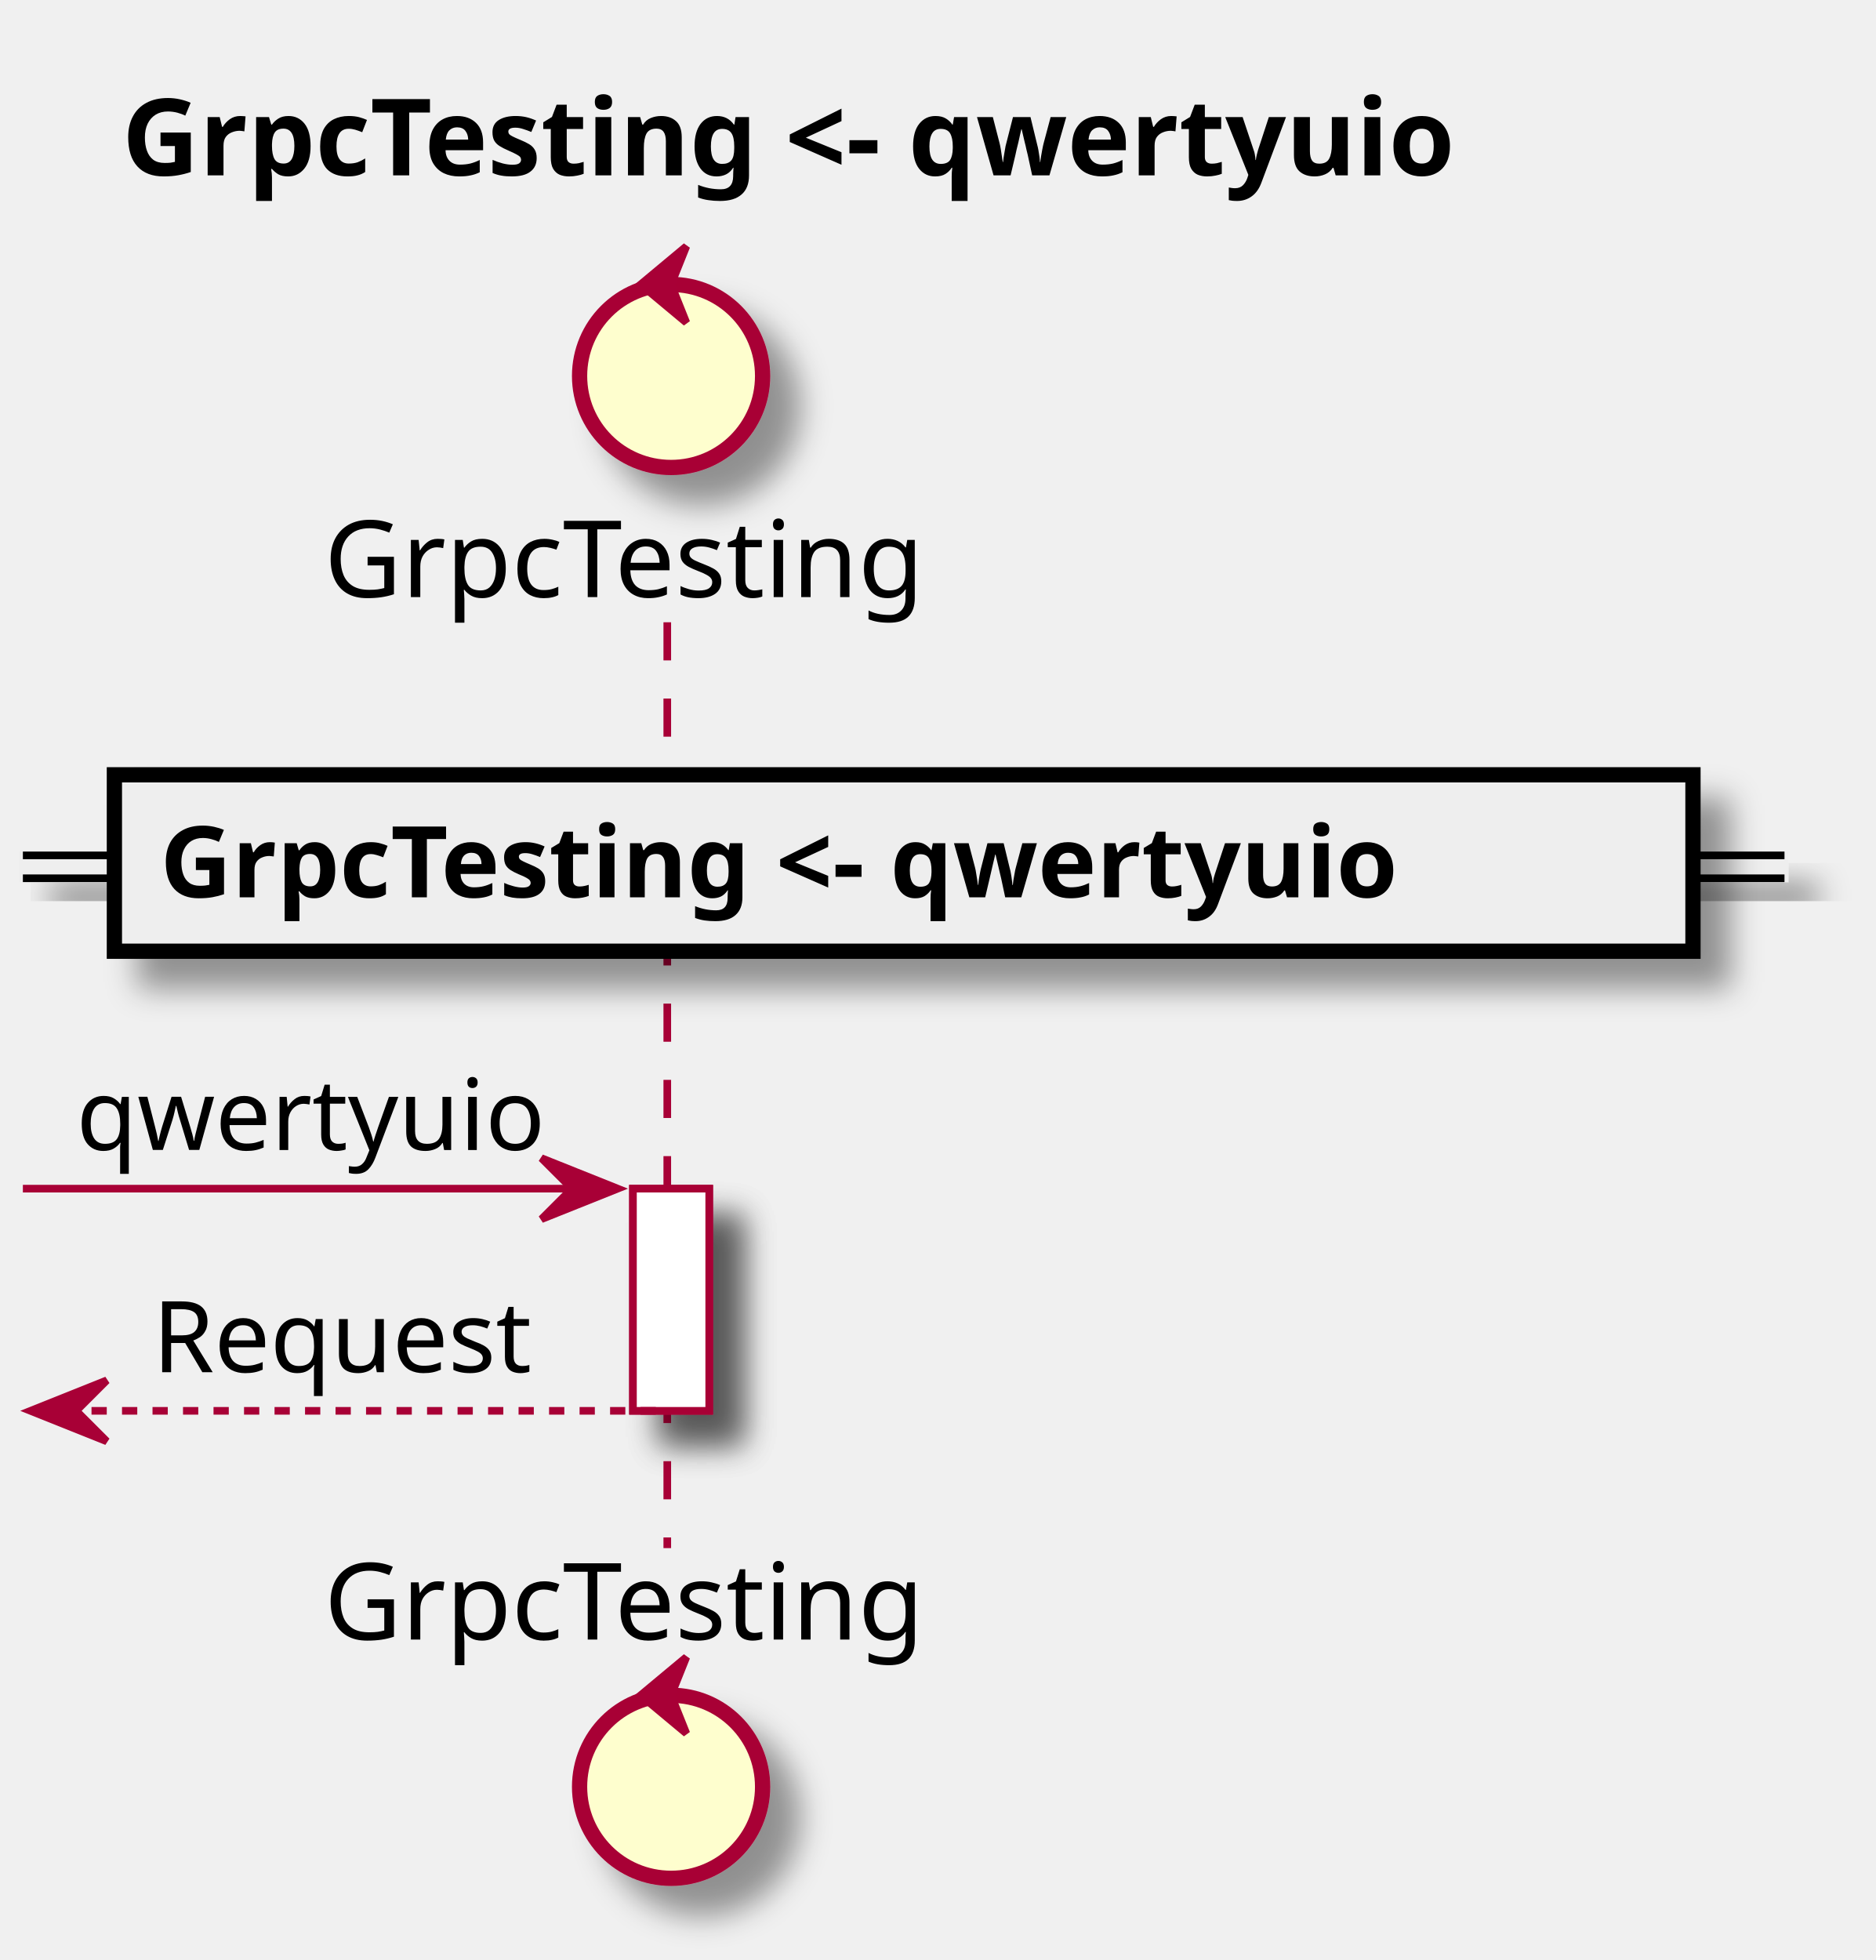
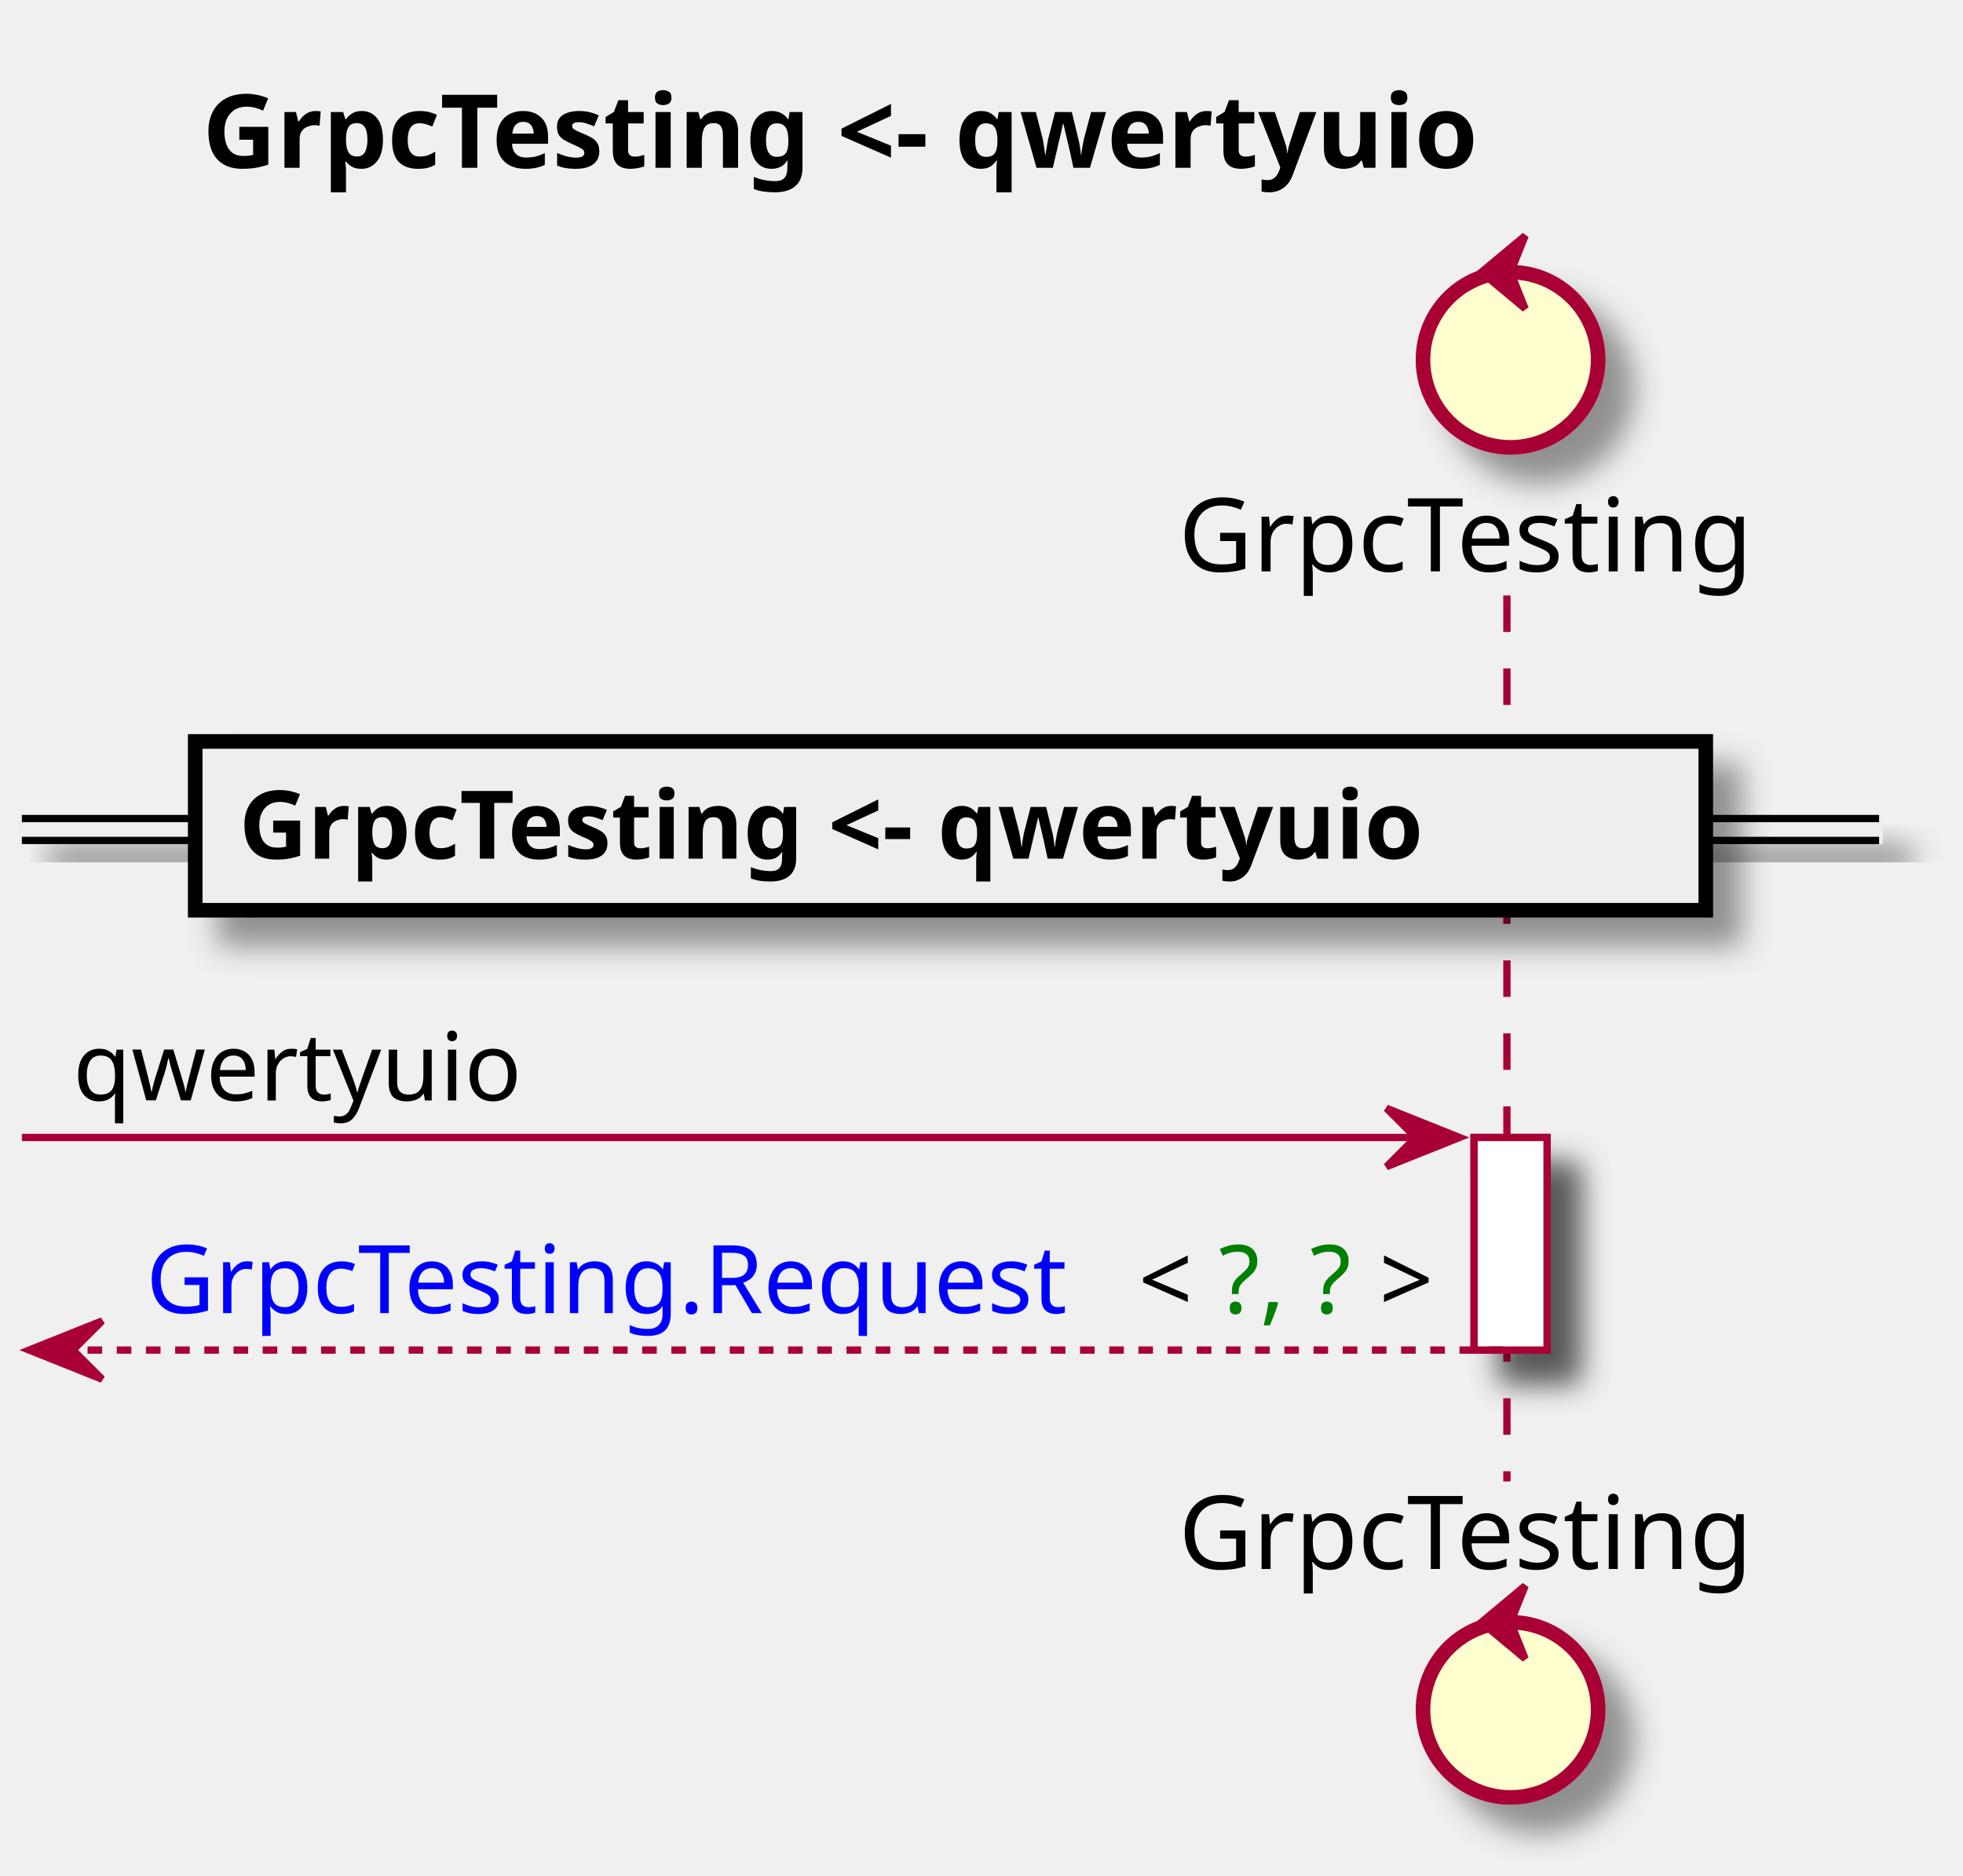
- <svg xmlns="http://www.w3.org/2000/svg" contentScriptType="application/ecmascript" contentStyleType="text/css" height="257px" preserveAspectRatio="none" style="width:246px;height:257px;" version="1.1" viewBox="0 0 246 257" width="246px" zoomAndPan="magnify">
+ <svg xmlns="http://www.w3.org/2000/svg" contentScriptType="application/ecmascript" contentStyleType="text/css" height="257px" preserveAspectRatio="none" style="width:269px;height:257px;" version="1.1" viewBox="0 0 269 257" width="269px" zoomAndPan="magnify">
  <defs>
-     <filter height="300%" id="f1l3j9typ24we9" width="300%" x="-1" y="-1">
+     <filter height="300%" id="ftio9prpv0u32" width="300%" x="-1" y="-1">
      <feGaussianBlur result="blurOut" stdDeviation="2.0" />
      <feColorMatrix in="blurOut" result="blurOut2" type="matrix" values="0 0 0 0 0 0 0 0 0 0 0 0 0 0 0 0 0 0 .4 0" />
      <feOffset dx="4.0" dy="4.0" in="blurOut2" result="blurOut3" />
      <feBlend in="SourceGraphic" in2="blurOut3" mode="normal" />
    </filter>
  </defs>
  <g>
-     <text fill="#000000" font-family="sans-serif" font-size="14" font-weight="bold" lengthAdjust="spacingAndGlyphs" textLength="205" x="16" y="22.995">GrpcTesting &lt;- qwertyuio</text>
-     <rect fill="#FFFFFF" filter="url(#f1l3j9typ24we9)" height="29.133" style="stroke: #A80036; stroke-width: 1.0;" width="10" x="83" y="155.859" />
-     <line style="stroke: #A80036; stroke-width: 1.0; stroke-dasharray: 5.0,5.0;" x1="87.5" x2="87.5" y1="81.594" y2="202.992" />
-     <text fill="#000000" font-family="sans-serif" font-size="14" lengthAdjust="spacingAndGlyphs" textLength="85" x="42.5" y="78.292">GrpcTesting</text>
-     <ellipse cx="88" cy="49.297" fill="#FEFECE" filter="url(#f1l3j9typ24we9)" rx="12" ry="12" style="stroke: #A80036; stroke-width: 2.0;" />
-     <polygon fill="#A80036" points="84,37.297,90,32.297,88,37.297,90,42.297,84,37.297" style="stroke: #A80036; stroke-width: 1.0;" />
-     <text fill="#000000" font-family="sans-serif" font-size="14" lengthAdjust="spacingAndGlyphs" textLength="85" x="42.5" y="214.987">GrpcTesting</text>
-     <ellipse cx="88" cy="234.289" fill="#FEFECE" filter="url(#f1l3j9typ24we9)" rx="12" ry="12" style="stroke: #A80036; stroke-width: 2.0;" />
-     <polygon fill="#A80036" points="84,222.289,90,217.289,88,222.289,90,227.289,84,222.289" style="stroke: #A80036; stroke-width: 1.0;" />
-     <rect fill="#FFFFFF" filter="url(#f1l3j9typ24we9)" height="29.133" style="stroke: #A80036; stroke-width: 1.0;" width="10" x="83" y="155.859" />
-     <rect fill="#EEEEEE" filter="url(#f1l3j9typ24we9)" height="3" style="stroke: #EEEEEE; stroke-width: 1.0;" width="231" x="3" y="112.16" />
-     <line style="stroke: #000000; stroke-width: 1.0;" x1="3" x2="234" y1="112.16" y2="112.16" />
-     <line style="stroke: #000000; stroke-width: 1.0;" x1="3" x2="234" y1="115.16" y2="115.16" />
-     <rect fill="#EEEEEE" filter="url(#f1l3j9typ24we9)" height="23.133" style="stroke: #000000; stroke-width: 2.0;" width="207" x="15" y="101.594" />
-     <text fill="#000000" font-family="sans-serif" font-size="13" font-weight="bold" lengthAdjust="spacingAndGlyphs" textLength="188" x="21" y="117.661">GrpcTesting &lt;- qwertyuio</text>
-     <polygon fill="#A80036" points="71,151.859,81,155.859,71,159.859,75,155.859" style="stroke: #A80036; stroke-width: 1.0;" />
-     <line style="stroke: #A80036; stroke-width: 1.0;" x1="3" x2="77" y1="155.859" y2="155.859" />
+     <text fill="#000000" font-family="sans-serif" font-size="14" font-weight="bold" lengthAdjust="spacingAndGlyphs" textLength="205" x="27.75" y="22.995">GrpcTesting &lt;- qwertyuio</text>
+     <rect fill="#FFFFFF" filter="url(#ftio9prpv0u32)" height="29.133" style="stroke: #A80036; stroke-width: 1.0;" width="10" x="202" y="155.859" />
+     <line style="stroke: #A80036; stroke-width: 1.0; stroke-dasharray: 5.0,5.0;" x1="206.5" x2="206.5" y1="81.594" y2="202.992" />
+     <text fill="#000000" font-family="sans-serif" font-size="14" lengthAdjust="spacingAndGlyphs" textLength="85" x="161.5" y="78.292">GrpcTesting</text>
+     <ellipse cx="207" cy="49.297" fill="#FEFECE" filter="url(#ftio9prpv0u32)" rx="12" ry="12" style="stroke: #A80036; stroke-width: 2.0;" />
+     <polygon fill="#A80036" points="203,37.297,209,32.297,207,37.297,209,42.297,203,37.297" style="stroke: #A80036; stroke-width: 1.0;" />
+     <text fill="#000000" font-family="sans-serif" font-size="14" lengthAdjust="spacingAndGlyphs" textLength="85" x="161.5" y="214.987">GrpcTesting</text>
+     <ellipse cx="207" cy="234.289" fill="#FEFECE" filter="url(#ftio9prpv0u32)" rx="12" ry="12" style="stroke: #A80036; stroke-width: 2.0;" />
+     <polygon fill="#A80036" points="203,222.289,209,217.289,207,222.289,209,227.289,203,222.289" style="stroke: #A80036; stroke-width: 1.0;" />
+     <rect fill="#FFFFFF" filter="url(#ftio9prpv0u32)" height="29.133" style="stroke: #A80036; stroke-width: 1.0;" width="10" x="202" y="155.859" />
+     <rect fill="#EEEEEE" filter="url(#ftio9prpv0u32)" height="3" style="stroke: #EEEEEE; stroke-width: 1.0;" width="254.5" x="3" y="112.16" />
+     <line style="stroke: #000000; stroke-width: 1.0;" x1="3" x2="257.5" y1="112.16" y2="112.16" />
+     <line style="stroke: #000000; stroke-width: 1.0;" x1="3" x2="257.5" y1="115.16" y2="115.16" />
+     <rect fill="#EEEEEE" filter="url(#ftio9prpv0u32)" height="23.133" style="stroke: #000000; stroke-width: 2.0;" width="207" x="26.75" y="101.594" />
+     <text fill="#000000" font-family="sans-serif" font-size="13" font-weight="bold" lengthAdjust="spacingAndGlyphs" textLength="188" x="32.75" y="117.661">GrpcTesting &lt;- qwertyuio</text>
+     <polygon fill="#A80036" points="190,151.859,200,155.859,190,159.859,194,155.859" style="stroke: #A80036; stroke-width: 1.0;" />
+     <line style="stroke: #A80036; stroke-width: 1.0;" x1="3" x2="196" y1="155.859" y2="155.859" />
    <text fill="#000000" font-family="sans-serif" font-size="13" lengthAdjust="spacingAndGlyphs" textLength="61" x="10" y="150.793">qwertyuio</text>
    <polygon fill="#A80036" points="14,180.992,4,184.992,14,188.992,10,184.992" style="stroke: #A80036; stroke-width: 1.0;" />
-     <line style="stroke: #A80036; stroke-width: 1.0; stroke-dasharray: 2.0,2.0;" x1="8" x2="87" y1="184.992" y2="184.992" />
-     <text fill="#000000" font-family="sans-serif" font-size="13" lengthAdjust="spacingAndGlyphs" textLength="52" x="20" y="179.926">Request</text>
+     <line style="stroke: #A80036; stroke-width: 1.0; stroke-dasharray: 2.0,2.0;" x1="8" x2="206" y1="184.992" y2="184.992" />
+     <text fill="#0000FF" font-family="sans-serif" font-size="13" lengthAdjust="spacingAndGlyphs" textLength="132" x="20" y="179.926">GrpcTesting.Request</text>
+     <text fill="#000000" font-family="sans-serif" font-size="13" lengthAdjust="spacingAndGlyphs" textLength="11" x="156" y="179.926">&lt;</text>
+     <text fill="#008000" font-family="sans-serif" font-size="13" lengthAdjust="spacingAndGlyphs" textLength="22" x="167" y="179.926">?, ?</text>
+     <text fill="#000000" font-family="sans-serif" font-size="13" lengthAdjust="spacingAndGlyphs" textLength="11" x="189" y="179.926">&gt;</text>
  </g>
</svg>
